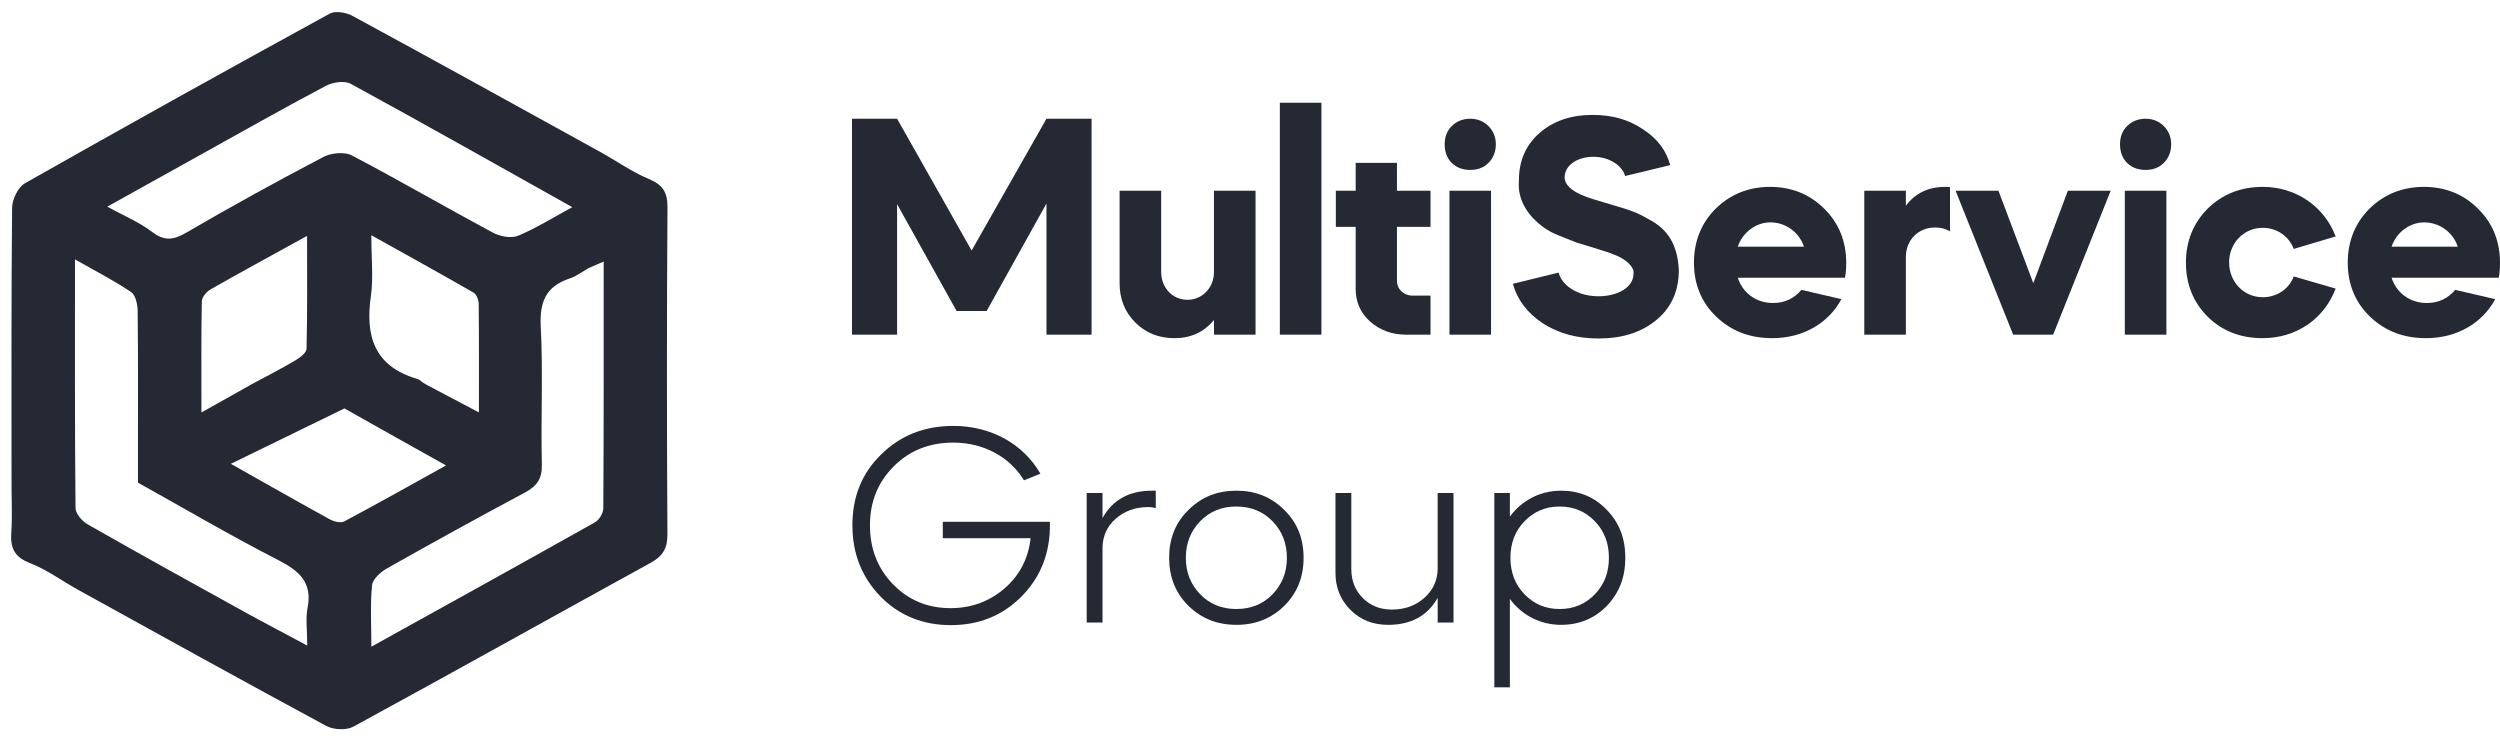
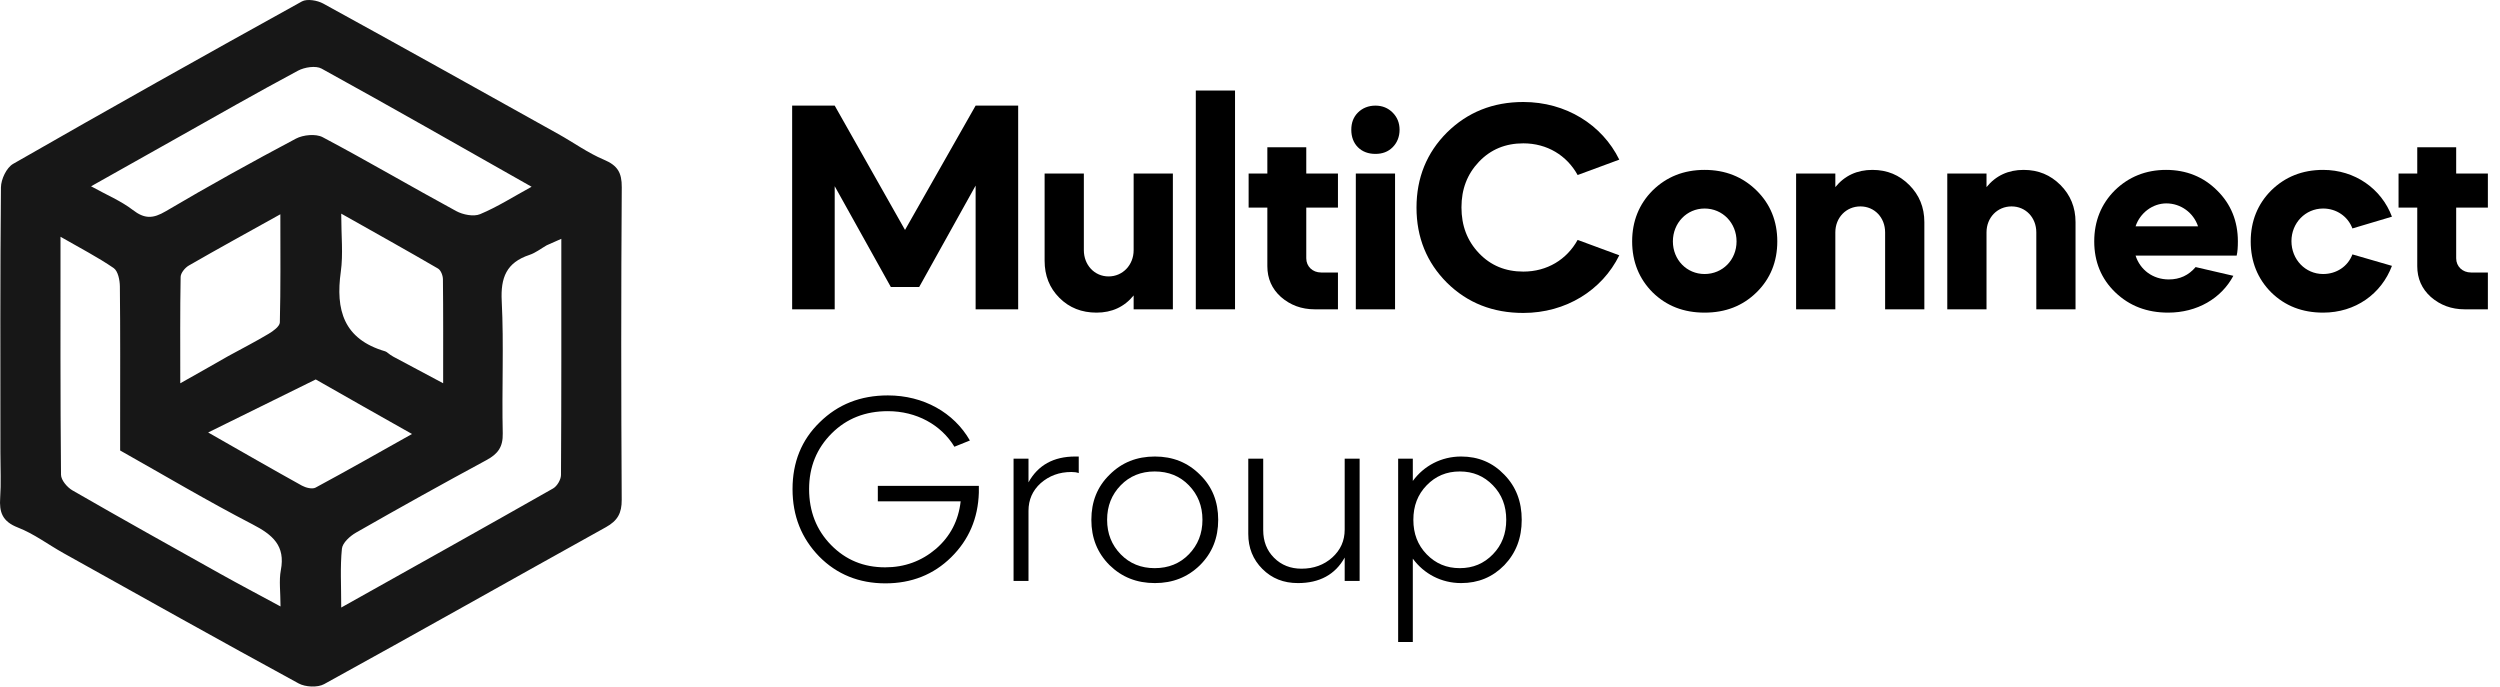
- <svg xmlns="http://www.w3.org/2000/svg" width="172" height="51" viewBox="0 0 172 51" fill="none">
-   <path d="M103.88 47.287H102.81V33.918H103.88V35.542C104.692 34.433 105.959 33.759 107.405 33.759C108.653 33.759 109.703 34.195 110.554 35.086C111.406 35.958 111.822 37.047 111.822 38.374C111.822 39.701 111.406 40.791 110.554 41.682C109.703 42.553 108.653 42.989 107.405 42.989C105.959 42.989 104.692 42.316 103.88 41.206V47.287ZM109.722 35.859C109.069 35.185 108.277 34.849 107.306 34.849C106.336 34.849 105.543 35.185 104.89 35.859C104.236 36.532 103.919 37.364 103.919 38.374C103.919 39.384 104.236 40.216 104.89 40.89C105.543 41.563 106.336 41.9 107.306 41.9C108.277 41.9 109.069 41.563 109.722 40.89C110.376 40.216 110.693 39.384 110.693 38.374C110.693 37.364 110.376 36.532 109.722 35.859Z" fill="#242934" />
-   <path d="M91.88 39.404V33.918H92.97V39.127C92.97 39.939 93.227 40.612 93.762 41.147C94.297 41.682 94.97 41.939 95.762 41.939C96.654 41.939 97.406 41.662 98.001 41.127C98.615 40.573 98.912 39.899 98.912 39.087V33.918H100.001V42.831H98.912V41.127C98.218 42.375 97.07 42.989 95.505 42.989C94.455 42.989 93.603 42.652 92.91 41.959C92.217 41.266 91.88 40.414 91.88 39.404Z" fill="#242934" />
-   <path d="M85.072 33.759C86.379 33.759 87.468 34.195 88.36 35.086C89.251 35.958 89.687 37.047 89.687 38.374C89.687 39.701 89.251 40.791 88.36 41.682C87.468 42.553 86.379 42.989 85.072 42.989C83.745 42.989 82.656 42.553 81.764 41.682C80.873 40.791 80.437 39.701 80.437 38.374C80.437 37.047 80.873 35.958 81.764 35.086C82.656 34.195 83.745 33.759 85.072 33.759ZM85.052 41.9C86.062 41.9 86.894 41.563 87.548 40.889C88.201 40.216 88.538 39.384 88.538 38.374C88.538 37.364 88.201 36.532 87.548 35.859C86.894 35.185 86.062 34.849 85.052 34.849C84.062 34.849 83.23 35.185 82.576 35.859C81.923 36.532 81.586 37.364 81.586 38.374C81.586 39.384 81.923 40.216 82.576 40.889C83.23 41.563 84.062 41.9 85.052 41.9Z" fill="#242934" />
-   <path d="M75.853 37.721V42.831H74.764V33.918H75.853V35.641C76.546 34.393 77.675 33.759 79.26 33.759H79.517V34.968C79.359 34.908 79.181 34.888 78.983 34.888C78.091 34.888 77.359 35.166 76.745 35.7C76.15 36.235 75.853 36.908 75.853 37.721Z" fill="#242934" />
-   <path d="M65.597 29.303C68.192 29.303 70.41 30.55 71.579 32.591L70.45 33.046C69.479 31.442 67.677 30.451 65.597 30.451C63.953 30.451 62.587 30.986 61.497 32.076C60.408 33.165 59.853 34.512 59.853 36.136C59.853 37.76 60.388 39.127 61.458 40.216C62.527 41.305 63.834 41.84 65.399 41.84C66.825 41.84 68.053 41.385 69.103 40.493C70.153 39.582 70.747 38.433 70.905 37.027H64.864V35.898H72.232V36.393C72.173 38.275 71.499 39.84 70.212 41.107C68.924 42.375 67.32 43.009 65.419 43.009C63.498 43.009 61.873 42.355 60.586 41.048C59.299 39.721 58.645 38.097 58.645 36.136C58.645 34.175 59.299 32.551 60.626 31.264C61.953 29.956 63.597 29.303 65.597 29.303Z" fill="#242934" />
-   <path d="M171.912 19.107H164.54C164.87 20.141 165.794 20.846 166.961 20.846C167.775 20.846 168.413 20.537 168.919 19.943L171.67 20.581C170.79 22.232 169.029 23.266 166.917 23.266C165.376 23.266 164.1 22.782 163.065 21.792C162.031 20.802 161.525 19.547 161.525 18.073C161.525 16.598 162.031 15.344 163.021 14.353C164.034 13.363 165.288 12.857 166.762 12.857C168.237 12.857 169.491 13.363 170.482 14.353C171.494 15.344 172 16.598 172 18.073C172 18.469 171.978 18.821 171.912 19.107ZM164.54 16.972H169.095C168.765 15.982 167.841 15.3 166.784 15.3C165.794 15.3 164.87 15.982 164.54 16.972Z" fill="#242934" />
-   <path d="M160.692 16.268L157.809 17.126C157.478 16.246 156.642 15.674 155.674 15.674C154.375 15.674 153.363 16.73 153.363 18.051C153.363 19.393 154.375 20.449 155.674 20.449C156.642 20.449 157.478 19.899 157.809 19.019L160.692 19.855C159.921 21.902 158.029 23.266 155.674 23.266C154.155 23.266 152.901 22.782 151.889 21.792C150.898 20.802 150.392 19.547 150.392 18.073C150.392 16.598 150.898 15.344 151.889 14.353C152.901 13.363 154.155 12.857 155.674 12.857C157.985 12.857 159.921 14.221 160.692 16.268Z" fill="#242934" />
-   <path d="M149.048 23.024H146.187V13.121H149.048V23.024ZM146.341 11.206C146.011 10.876 145.857 10.436 145.857 9.93C145.857 9.424 146.011 9.006 146.341 8.676C146.671 8.345 147.111 8.169 147.618 8.169C148.124 8.169 148.542 8.345 148.872 8.676C149.202 9.006 149.378 9.424 149.378 9.93C149.378 10.436 149.202 10.876 148.872 11.206C148.542 11.537 148.124 11.691 147.618 11.691C147.111 11.691 146.671 11.537 146.341 11.206Z" fill="#242934" />
-   <path d="M138.505 23.024L134.544 13.121H137.493L139.892 19.481L142.269 13.121H145.217L141.256 23.024H138.505Z" fill="#242934" />
-   <path d="M131.124 13.121V14.155C131.763 13.297 132.665 12.857 133.831 12.857C133.985 12.857 134.095 12.857 134.161 12.879V15.916C133.875 15.74 133.523 15.652 133.127 15.652C131.983 15.652 131.124 16.51 131.124 17.677V23.024H128.263V13.121H131.124Z" fill="#242934" />
-   <path d="M126.931 19.107H119.559C119.889 20.141 120.813 20.846 121.979 20.846C122.794 20.846 123.432 20.537 123.938 19.943L126.689 20.581C125.809 22.232 124.048 23.266 121.935 23.266C120.395 23.266 119.118 22.782 118.084 21.792C117.05 20.802 116.544 19.547 116.544 18.073C116.544 16.598 117.05 15.344 118.04 14.353C119.052 13.363 120.307 12.857 121.781 12.857C123.256 12.857 124.51 13.363 125.5 14.353C126.513 15.344 127.019 16.598 127.019 18.073C127.019 18.469 126.997 18.821 126.931 19.107ZM119.559 16.972H124.114C123.784 15.982 122.86 15.3 121.803 15.3C120.813 15.3 119.889 15.982 119.559 16.972Z" fill="#242934" />
-   <path d="M114.91 11.36L111.807 12.109C111.609 11.382 110.707 10.788 109.628 10.788C108.506 10.788 107.648 11.382 107.648 12.197C107.648 12.703 108.11 13.143 109.012 13.495C109.342 13.627 110.068 13.847 111.191 14.177C112.093 14.441 112.599 14.595 113.458 15.102C114.69 15.74 115.416 16.774 115.504 18.579C115.504 20.009 114.998 21.154 113.964 22.012C112.929 22.87 111.609 23.288 109.98 23.288C108.484 23.288 107.208 22.936 106.129 22.232C105.073 21.528 104.391 20.625 104.083 19.525L107.23 18.755C107.472 19.657 108.55 20.383 109.98 20.383C111.323 20.383 112.379 19.745 112.379 18.865C112.489 18.403 111.917 17.962 111.543 17.742C111.433 17.676 111.235 17.588 110.949 17.478C110.663 17.368 110.487 17.302 110.377 17.28L109.76 17.082L108.462 16.686L107.296 16.224C106.789 16.026 106.415 15.806 106.151 15.608C105.315 14.992 104.369 13.913 104.501 12.417C104.501 11.074 104.963 9.996 105.909 9.16C106.855 8.323 108.088 7.905 109.584 7.905C110.927 7.905 112.071 8.235 113.039 8.896C114.03 9.534 114.646 10.37 114.91 11.36Z" fill="#242934" />
-   <path d="M102.584 23.024H99.723V13.121H102.584V23.024ZM99.877 11.206C99.547 10.876 99.393 10.436 99.393 9.93C99.393 9.424 99.547 9.006 99.877 8.676C100.207 8.345 100.647 8.169 101.153 8.169C101.66 8.169 102.078 8.345 102.408 8.676C102.738 9.006 102.914 9.424 102.914 9.93C102.914 10.436 102.738 10.876 102.408 11.206C102.078 11.537 101.66 11.691 101.153 11.691C100.647 11.691 100.207 11.537 99.877 11.206Z" fill="#242934" />
-   <path d="M91.906 15.608V13.121H93.271V11.207H96.11V13.121H98.42V15.608H96.11V19.305C96.11 19.899 96.572 20.339 97.188 20.339H98.42V23.024H96.726C95.757 23.024 94.943 22.716 94.261 22.122C93.601 21.528 93.271 20.78 93.271 19.877V15.608H91.906Z" fill="#242934" />
-   <path d="M90.914 23.024H88.053V7.069H90.914V23.024Z" fill="#242934" />
-   <path d="M77.028 19.481V13.121H79.889V18.711C79.889 19.789 80.66 20.625 81.694 20.625C82.728 20.625 83.521 19.789 83.521 18.711V13.121H86.382V23.024H83.521V22.012C82.838 22.848 81.936 23.266 80.814 23.266C79.735 23.266 78.833 22.914 78.107 22.188C77.381 21.462 77.028 20.559 77.028 19.481Z" fill="#242934" />
-   <path d="M61.72 23.024H58.617V8.169H61.72L66.847 17.236L71.997 8.169H75.1V23.024H71.997V14.001L67.882 21.396H65.813L61.72 14.045V23.024Z" fill="#242934" />
-   <path d="M0.794 33.327C0.794 26.88 0.771 20.588 0.833 14.297C0.839 13.718 1.237 12.881 1.72 12.607C8.678 8.66 15.674 4.777 22.694 0.933C23.069 0.728 23.817 0.857 24.243 1.088C29.95 4.185 35.631 7.326 41.315 10.463C42.424 11.075 43.467 11.825 44.631 12.309C45.626 12.724 45.93 13.248 45.923 14.289C45.871 21.777 45.876 29.264 45.919 36.752C45.925 37.707 45.622 38.25 44.773 38.717C37.944 42.468 31.146 46.273 24.303 49.998C23.832 50.254 22.944 50.211 22.456 49.948C16.74 46.867 11.062 43.72 5.379 40.583C4.27 39.971 3.234 39.192 2.062 38.741C0.932 38.306 0.704 37.638 0.778 36.602C0.852 35.567 0.794 34.523 0.794 33.327ZM40.471 18.459C40.056 18.693 39.666 19.002 39.22 19.149C37.542 19.701 37.118 20.782 37.204 22.462C37.367 25.625 37.204 28.803 37.279 31.973C37.302 32.949 36.935 33.449 36.101 33.894C32.921 35.593 29.765 37.332 26.628 39.104C26.187 39.353 25.641 39.841 25.598 40.262C25.464 41.569 25.549 42.896 25.549 44.492C30.869 41.543 35.913 38.758 40.933 35.936C41.227 35.771 41.506 35.299 41.508 34.969C41.543 29.36 41.533 23.751 41.533 17.994C41.157 18.156 40.931 18.254 40.471 18.459ZM13.295 10.928C11.406 11.979 9.518 13.029 7.379 14.219C8.528 14.849 9.561 15.272 10.41 15.92C11.265 16.572 11.876 16.555 12.802 16.014C15.908 14.2 19.067 12.469 22.255 10.796C22.784 10.518 23.705 10.43 24.201 10.691C27.467 12.402 30.652 14.257 33.901 16.001C34.386 16.262 35.164 16.416 35.632 16.223C36.886 15.705 38.045 14.971 39.373 14.252C34.183 11.346 29.174 8.515 24.12 5.761C23.701 5.532 22.881 5.66 22.409 5.91C19.413 7.497 16.462 9.165 13.295 10.928ZM9.491 31.242C9.491 27.964 9.508 24.685 9.471 21.407C9.466 20.956 9.336 20.31 9.018 20.094C7.863 19.309 6.603 18.668 5.159 17.846C5.159 23.734 5.142 29.343 5.196 34.951C5.2 35.335 5.645 35.856 6.03 36.075C9.593 38.106 13.185 40.091 16.777 42.076C18.169 42.845 19.581 43.581 21.138 44.414C21.138 43.356 21.017 42.554 21.163 41.801C21.501 40.051 20.575 39.267 19.104 38.513C15.835 36.837 12.669 34.975 9.491 33.205C9.491 32.576 9.491 32.056 9.491 31.242ZM29.33 26.464C30.477 27.069 31.624 27.674 32.95 28.374C32.95 25.729 32.961 23.31 32.934 20.892C32.931 20.63 32.783 20.249 32.576 20.13C30.322 18.832 28.041 17.575 25.548 16.184C25.548 17.79 25.696 19.096 25.517 20.359C25.131 23.092 25.709 25.204 28.743 26.08C28.883 26.12 28.988 26.276 29.33 26.464ZM23.697 28.1C21.185 29.325 18.674 30.55 15.883 31.911C18.386 33.322 20.53 34.545 22.694 35.731C22.971 35.884 23.446 36.001 23.682 35.875C26 34.641 28.288 33.352 30.688 32.021C28.299 30.687 26.098 29.459 23.697 28.1ZM17.35 26.418C18.33 25.888 19.326 25.382 20.284 24.816C20.613 24.621 21.083 24.283 21.09 24.001C21.153 21.493 21.126 18.983 21.126 16.23C18.721 17.555 16.586 18.713 14.478 19.915C14.202 20.072 13.89 20.45 13.885 20.731C13.838 23.196 13.858 25.662 13.858 28.377C15.14 27.662 16.144 27.102 17.35 26.418Z" fill="#242934" />
+ <svg xmlns="http://www.w3.org/2000/svg" width="193" height="53" viewBox="0 0 193 53" fill="none">
+   <path d="M109.069 49.564H107.937V35.411H109.069V37.13C109.929 35.956 111.271 35.243 112.801 35.243C114.122 35.243 115.233 35.705 116.135 36.648C117.036 37.571 117.477 38.724 117.477 40.129C117.477 41.533 117.036 42.687 116.135 43.63C115.233 44.553 114.122 45.014 112.801 45.014C111.271 45.014 109.929 44.301 109.069 43.127V49.564ZM115.254 37.466C114.562 36.753 113.724 36.397 112.696 36.397C111.669 36.397 110.83 36.753 110.138 37.466C109.446 38.179 109.111 39.059 109.111 40.129C109.111 41.198 109.446 42.078 110.138 42.791C110.83 43.504 111.669 43.861 112.696 43.861C113.724 43.861 114.562 43.504 115.254 42.791C115.946 42.078 116.282 41.198 116.282 40.129C116.282 39.059 115.946 38.179 115.254 37.466Z" fill="black" />
+   <path d="M96.367 41.219V35.411H97.52V40.925C97.52 41.785 97.793 42.498 98.359 43.064C98.925 43.63 99.638 43.903 100.476 43.903C101.42 43.903 102.216 43.609 102.846 43.043C103.495 42.456 103.81 41.743 103.81 40.883V35.411H104.963V44.846H103.81V43.043C103.076 44.364 101.86 45.014 100.204 45.014C99.092 45.014 98.191 44.657 97.457 43.924C96.723 43.19 96.367 42.288 96.367 41.219Z" fill="black" />
+   <path d="M89.16 35.243C90.543 35.243 91.697 35.705 92.64 36.648C93.584 37.571 94.045 38.724 94.045 40.129C94.045 41.533 93.584 42.687 92.64 43.63C91.697 44.553 90.543 45.014 89.16 45.014C87.755 45.014 86.602 44.553 85.658 43.63C84.715 42.687 84.253 41.533 84.253 40.129C84.253 38.724 84.715 37.571 85.658 36.648C86.602 35.705 87.755 35.243 89.16 35.243ZM89.139 43.861C90.208 43.861 91.089 43.504 91.781 42.791C92.472 42.078 92.829 41.198 92.829 40.129C92.829 39.059 92.472 38.179 91.781 37.466C91.089 36.753 90.208 36.397 89.139 36.397C88.09 36.397 87.21 36.753 86.518 37.466C85.826 38.179 85.469 39.059 85.469 40.129C85.469 41.198 85.826 42.078 86.518 42.791C87.21 43.504 88.09 43.861 89.139 43.861Z" fill="black" />
+   <path d="M79.4 39.437V44.846H78.247V35.411H79.4V37.235C80.134 35.914 81.329 35.243 83.007 35.243H83.279V36.522C83.111 36.459 82.923 36.438 82.713 36.438C81.769 36.438 80.994 36.732 80.344 37.298C79.715 37.864 79.4 38.577 79.4 39.437Z" fill="black" />
+   <path d="M68.543 30.526C71.29 30.526 73.638 31.847 74.876 34.006L73.68 34.488C72.653 32.79 70.745 31.742 68.543 31.742C66.803 31.742 65.356 32.308 64.203 33.461C63.05 34.614 62.463 36.04 62.463 37.759C62.463 39.479 63.029 40.925 64.161 42.078C65.294 43.232 66.677 43.798 68.334 43.798C69.844 43.798 71.143 43.316 72.255 42.372C73.366 41.407 73.995 40.191 74.163 38.703H67.768V37.508H75.567V38.032C75.505 40.024 74.792 41.68 73.429 43.022C72.066 44.364 70.368 45.035 68.355 45.035C66.321 45.035 64.602 44.343 63.239 42.959C61.876 41.554 61.184 39.835 61.184 37.759C61.184 35.684 61.876 33.964 63.281 32.601C64.686 31.218 66.426 30.526 68.543 30.526Z" fill="black" />
+   <path d="M185.168 16.028V13.396H186.612V11.369H189.617V13.396H192.064V16.028H189.617V19.942C189.617 20.571 190.107 21.037 190.759 21.037H192.064V23.879H190.27C189.245 23.879 188.383 23.553 187.66 22.924C186.962 22.295 186.612 21.503 186.612 20.548V16.028H185.168Z" fill="black" />
+   <path d="M184.658 16.727L181.606 17.636C181.257 16.704 180.372 16.098 179.347 16.098C177.972 16.098 176.9 17.216 176.9 18.614C176.9 20.035 177.972 21.154 179.347 21.154C180.372 21.154 181.257 20.571 181.606 19.639L184.658 20.524C183.843 22.691 181.839 24.135 179.347 24.135C177.739 24.135 176.411 23.623 175.34 22.575C174.291 21.526 173.755 20.198 173.755 18.637C173.755 17.076 174.291 15.749 175.34 14.7C176.411 13.652 177.739 13.116 179.347 13.116C181.793 13.116 183.843 14.56 184.658 16.727Z" fill="black" />
+   <path d="M172.671 19.732H164.866C165.216 20.827 166.194 21.573 167.429 21.573C168.291 21.573 168.967 21.247 169.502 20.618L172.415 21.293C171.483 23.041 169.619 24.135 167.382 24.135C165.752 24.135 164.401 23.623 163.306 22.575C162.211 21.526 161.675 20.198 161.675 18.637C161.675 17.076 162.211 15.749 163.259 14.7C164.331 13.652 165.659 13.116 167.219 13.116C168.78 13.116 170.108 13.652 171.157 14.7C172.228 15.749 172.764 17.076 172.764 18.637C172.764 19.057 172.741 19.43 172.671 19.732ZM164.866 17.473H169.689C169.339 16.424 168.361 15.702 167.243 15.702C166.194 15.702 165.216 16.424 164.866 17.473Z" fill="black" />
+   <path d="M150.33 23.879V13.396H153.359V14.444C154.081 13.559 155.036 13.116 156.224 13.116C157.366 13.116 158.298 13.512 159.066 14.281C159.835 15.05 160.231 16.005 160.231 17.146V23.879H157.203V17.939C157.203 16.797 156.387 15.935 155.292 15.935C154.197 15.935 153.359 16.797 153.359 17.939V23.879H150.33Z" fill="black" />
+   <path d="M138.659 23.879V13.396H141.688V14.444C142.41 13.559 143.365 13.116 144.553 13.116C145.695 13.116 146.626 13.512 147.395 14.281C148.164 15.05 148.56 16.005 148.56 17.146V23.879H145.531V17.939C145.531 16.797 144.716 15.935 143.621 15.935C142.526 15.935 141.688 16.797 141.688 17.939V23.879H138.659Z" fill="black" />
+   <path d="M127.586 22.575C126.538 21.526 126.002 20.198 126.002 18.637C126.002 17.076 126.538 15.749 127.586 14.7C128.658 13.652 129.985 13.116 131.593 13.116C133.2 13.116 134.528 13.652 135.6 14.7C136.672 15.749 137.207 17.076 137.207 18.637C137.207 20.198 136.672 21.526 135.6 22.575C134.528 23.623 133.2 24.135 131.593 24.135C129.985 24.135 128.658 23.623 127.586 22.575ZM131.593 21.154C132.991 21.154 134.062 20.058 134.062 18.637C134.062 17.216 132.991 16.098 131.593 16.098C130.218 16.098 129.147 17.216 129.147 18.637C129.147 20.058 130.218 21.154 131.593 21.154Z" fill="black" />
+   <path d="M117.601 7.874C120.886 7.874 123.681 9.622 125.009 12.324L121.794 13.512C120.956 11.998 119.441 11.066 117.601 11.066C116.226 11.066 115.085 11.532 114.176 12.487C113.268 13.442 112.825 14.607 112.825 16.005C112.825 17.426 113.268 18.591 114.176 19.546C115.085 20.501 116.226 20.967 117.601 20.967C119.441 20.967 120.956 20.035 121.794 18.521L125.009 19.709C123.681 22.411 120.886 24.159 117.601 24.159C115.248 24.159 113.291 23.39 111.707 21.829C110.146 20.268 109.354 18.334 109.354 16.028C109.354 13.722 110.146 11.788 111.707 10.227C113.291 8.666 115.248 7.874 117.601 7.874Z" fill="black" />
+   <path d="M107.698 23.879H104.669V13.396H107.698V23.879ZM104.832 11.369C104.483 11.019 104.32 10.553 104.32 10.018C104.32 9.482 104.483 9.039 104.832 8.69C105.182 8.34 105.648 8.154 106.184 8.154C106.719 8.154 107.162 8.34 107.511 8.69C107.861 9.039 108.047 9.482 108.047 10.018C108.047 10.553 107.861 11.019 107.511 11.369C107.162 11.718 106.719 11.881 106.184 11.881C105.648 11.881 105.182 11.718 104.832 11.369Z" fill="black" />
+   <path d="M96.394 16.028V13.396H97.839V11.369H100.844V13.396H103.29V16.028H100.844V19.942C100.844 20.571 101.333 21.037 101.986 21.037H103.29V23.879H101.497C100.471 23.879 99.609 23.553 98.887 22.924C98.188 22.295 97.839 21.503 97.839 20.548V16.028H96.394Z" fill="black" />
+   <path d="M95.344 23.879H92.316V6.989H95.344V23.879Z" fill="black" />
+   <path d="M80.644 20.128V13.396H83.673V19.313C83.673 20.454 84.489 21.34 85.583 21.34C86.678 21.34 87.517 20.454 87.517 19.313V13.396H90.546V23.879H87.517V22.808C86.795 23.693 85.84 24.135 84.652 24.135C83.51 24.135 82.555 23.763 81.786 22.994C81.017 22.225 80.644 21.27 80.644 20.128Z" fill="black" />
+   <path d="M64.439 23.879H61.154V8.154H64.439L69.867 17.752L75.318 8.154H78.603V23.879H75.318V14.327L70.962 22.155H68.772L64.439 14.374V23.879Z" fill="black" />
+   <path d="M0.031 34.908C0.031 27.982 0.006 21.223 0.073 14.466C0.079 13.843 0.501 12.944 1.015 12.65C8.41 8.41 15.848 4.239 23.309 0.11C23.708 -0.11 24.503 0.028 24.956 0.277C31.021 3.604 37.06 6.978 43.102 10.347C44.281 11.004 45.39 11.81 46.627 12.331C47.685 12.776 48.008 13.339 48 14.457C47.945 22.5 47.95 30.544 47.996 38.587C48.002 39.613 47.68 40.197 46.778 40.697C39.519 44.727 32.294 48.815 25.019 52.816C24.519 53.091 23.575 53.045 23.056 52.762C16.98 49.453 10.945 46.072 4.904 42.703C3.725 42.045 2.625 41.208 1.379 40.724C0.177 40.257 -0.065 39.539 0.014 38.425C0.092 37.314 0.031 36.192 0.031 34.908ZM42.206 18.936C41.764 19.188 41.35 19.52 40.876 19.678C39.092 20.27 38.641 21.432 38.733 23.237C38.905 26.635 38.733 30.049 38.812 33.453C38.837 34.501 38.446 35.038 37.56 35.517C34.18 37.342 30.825 39.21 27.491 41.114C27.022 41.381 26.442 41.905 26.396 42.358C26.253 43.761 26.343 45.187 26.343 46.902C31.999 43.733 37.36 40.742 42.696 37.71C43.009 37.533 43.306 37.026 43.308 36.671C43.345 30.646 43.334 24.621 43.334 18.437C42.935 18.611 42.694 18.716 42.206 18.936ZM13.318 10.847C11.311 11.975 9.304 13.104 7.03 14.382C8.252 15.059 9.349 15.513 10.252 16.209C11.16 16.91 11.81 16.891 12.795 16.31C16.096 14.361 19.454 12.502 22.843 10.704C23.405 10.406 24.383 10.312 24.911 10.592C28.382 12.431 31.768 14.423 35.221 16.296C35.737 16.576 36.564 16.742 37.062 16.534C38.394 15.978 39.627 15.19 41.039 14.418C35.522 11.296 30.198 8.254 24.825 5.296C24.379 5.051 23.508 5.187 23.007 5.456C19.821 7.161 16.685 8.953 13.318 10.847ZM9.275 32.669C9.275 29.147 9.293 25.625 9.254 22.103C9.248 21.619 9.11 20.925 8.773 20.693C7.544 19.85 6.205 19.161 4.671 18.278C4.671 24.603 4.653 30.628 4.71 36.652C4.714 37.065 5.187 37.624 5.596 37.859C9.384 40.041 13.202 42.173 17.02 44.306C18.499 45.132 20 45.922 21.656 46.818C21.656 45.681 21.527 44.82 21.682 44.011C22.041 42.131 21.057 41.288 19.493 40.478C16.019 38.679 12.653 36.678 9.275 34.777C9.275 34.101 9.275 33.542 9.275 32.669ZM30.363 27.535C31.582 28.185 32.802 28.836 34.211 29.587C34.211 26.745 34.223 24.147 34.194 21.55C34.191 21.269 34.034 20.86 33.814 20.732C31.417 19.337 28.993 17.987 26.343 16.493C26.343 18.218 26.5 19.621 26.31 20.977C25.899 23.913 26.515 26.182 29.739 27.123C29.888 27.167 29.999 27.333 30.363 27.535ZM24.375 29.293C21.706 30.609 19.036 31.925 16.07 33.387C18.73 34.902 21.009 36.216 23.309 37.491C23.604 37.654 24.108 37.78 24.359 37.645C26.824 36.319 29.255 34.935 31.807 33.504C29.267 32.072 26.928 30.752 24.375 29.293ZM17.628 27.486C18.671 26.917 19.729 26.373 20.747 25.765C21.097 25.556 21.596 25.193 21.604 24.89C21.671 22.196 21.643 19.5 21.643 16.542C19.086 17.965 16.817 19.209 14.576 20.5C14.283 20.669 13.951 21.075 13.945 21.377C13.896 24.025 13.917 26.674 13.917 29.59C15.28 28.822 16.347 28.221 17.628 27.486Z" fill="#171717" />
</svg>
